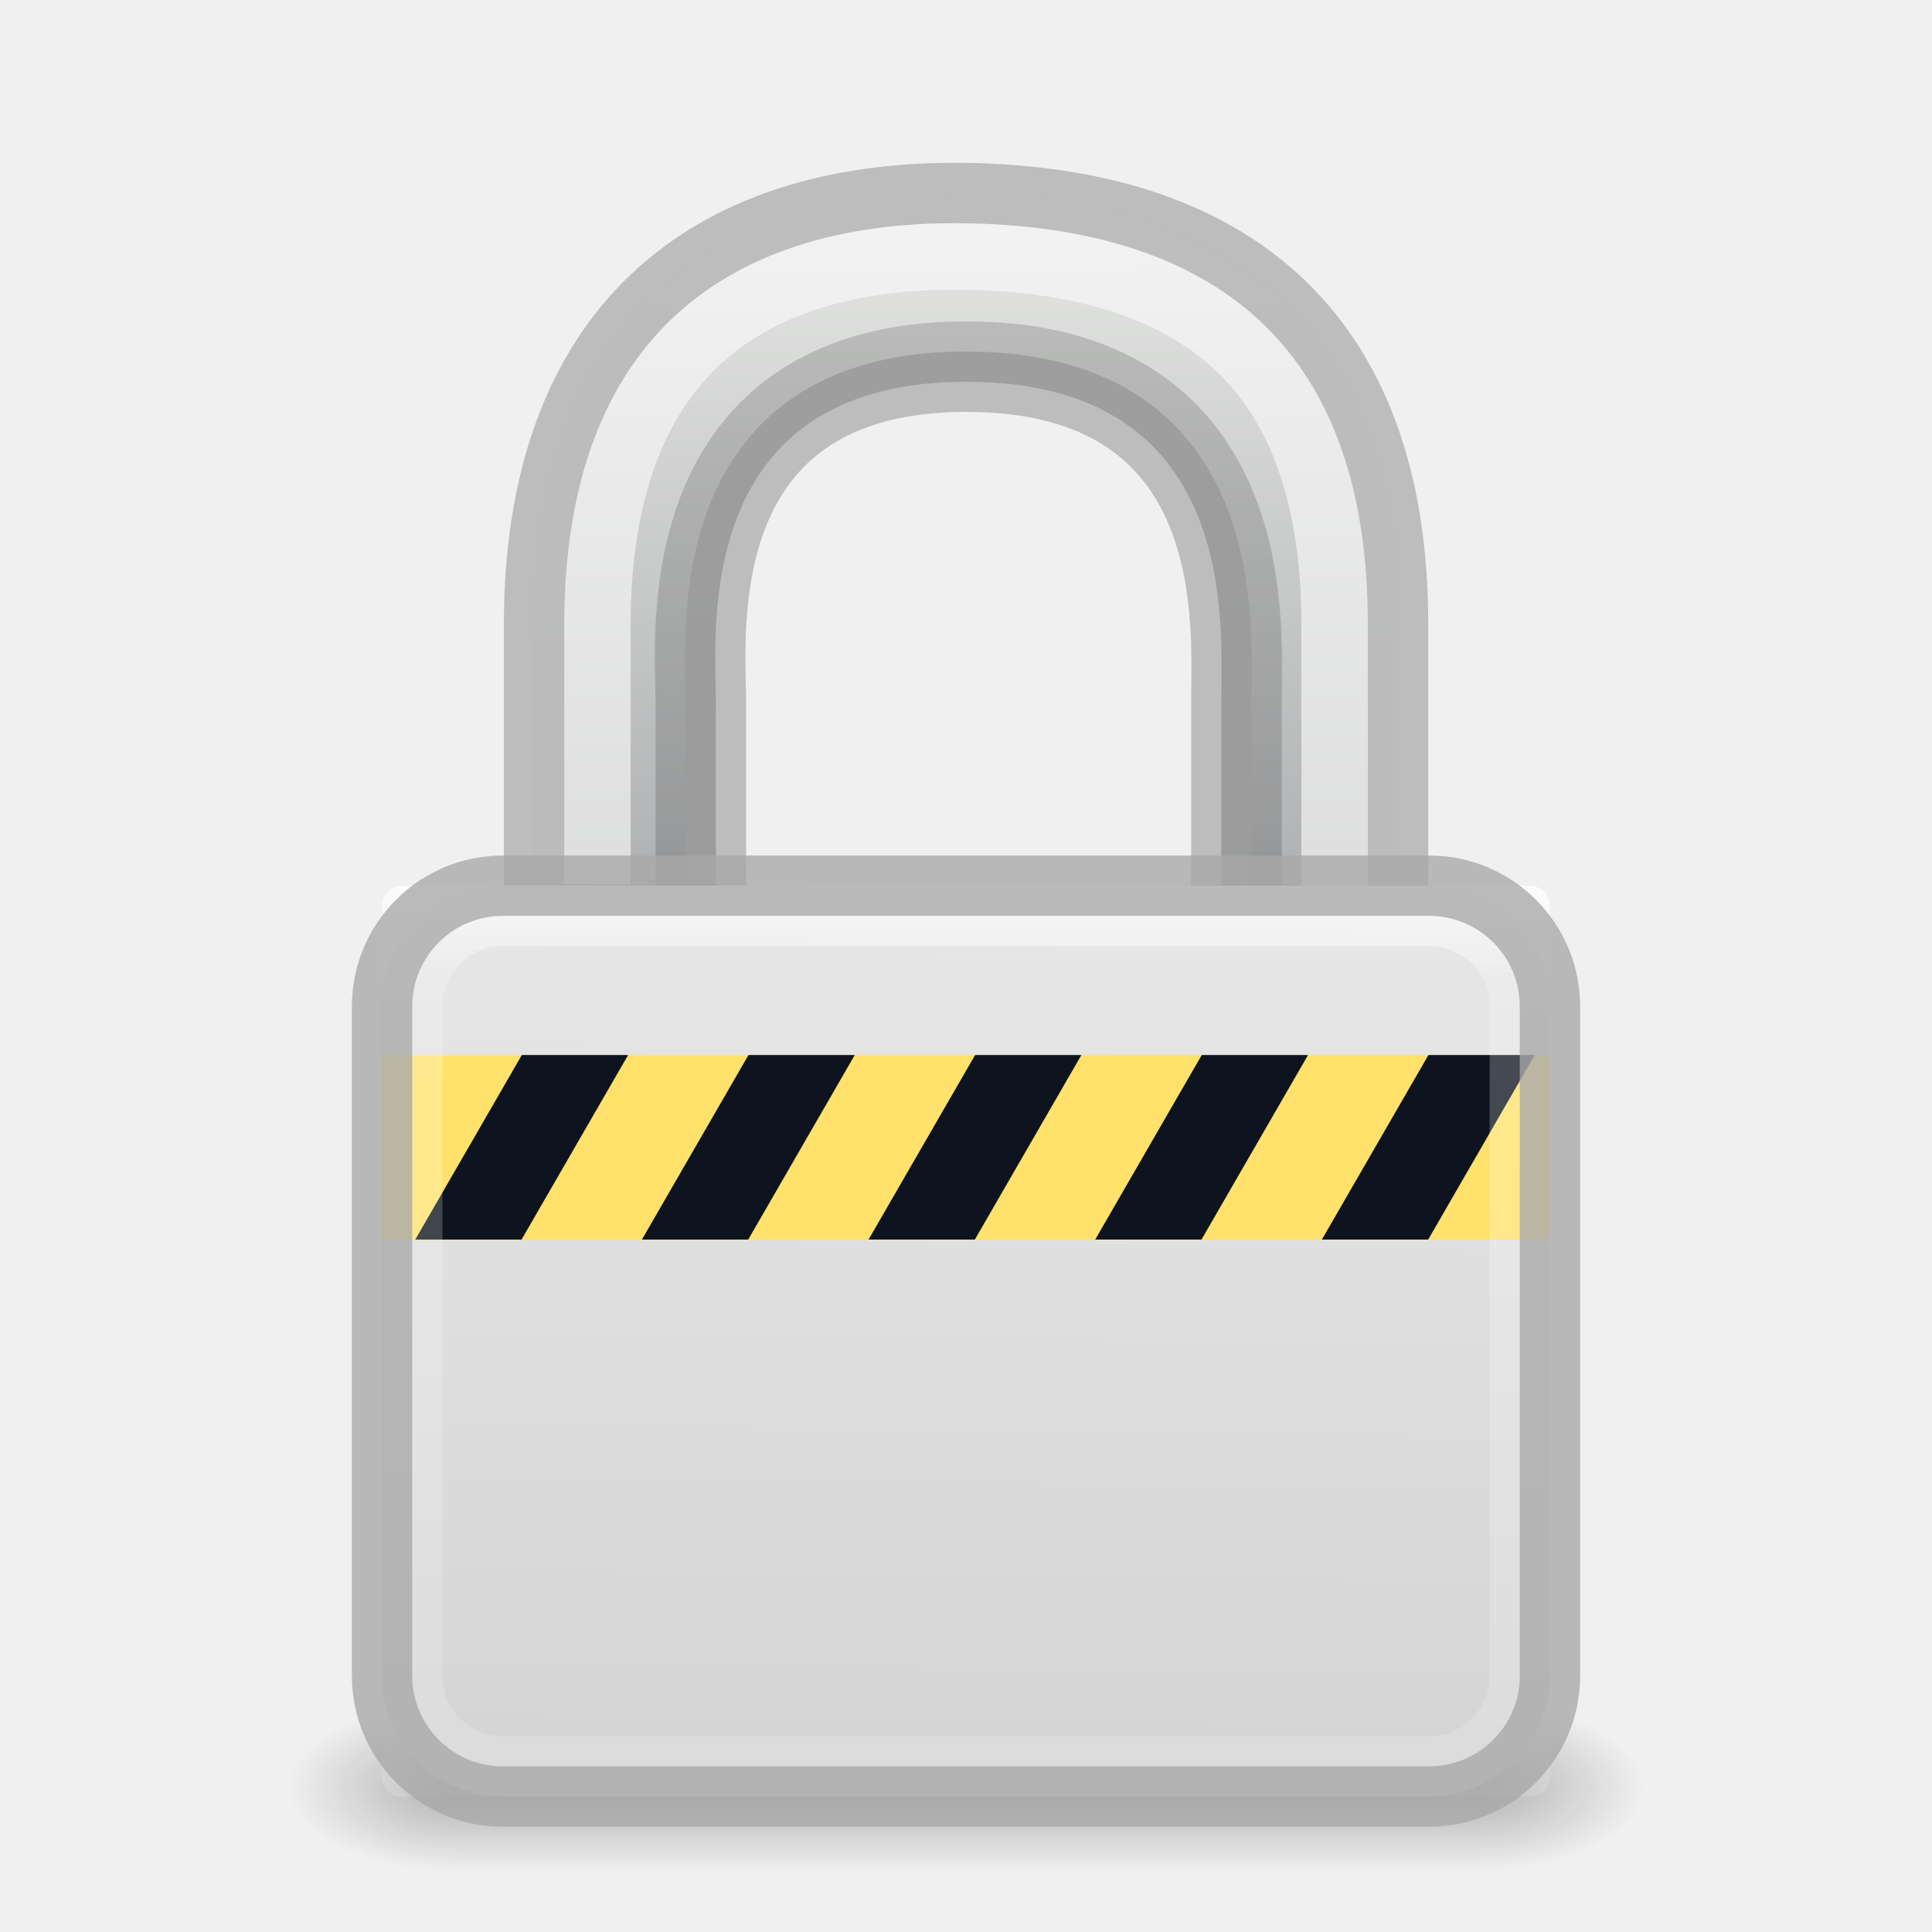
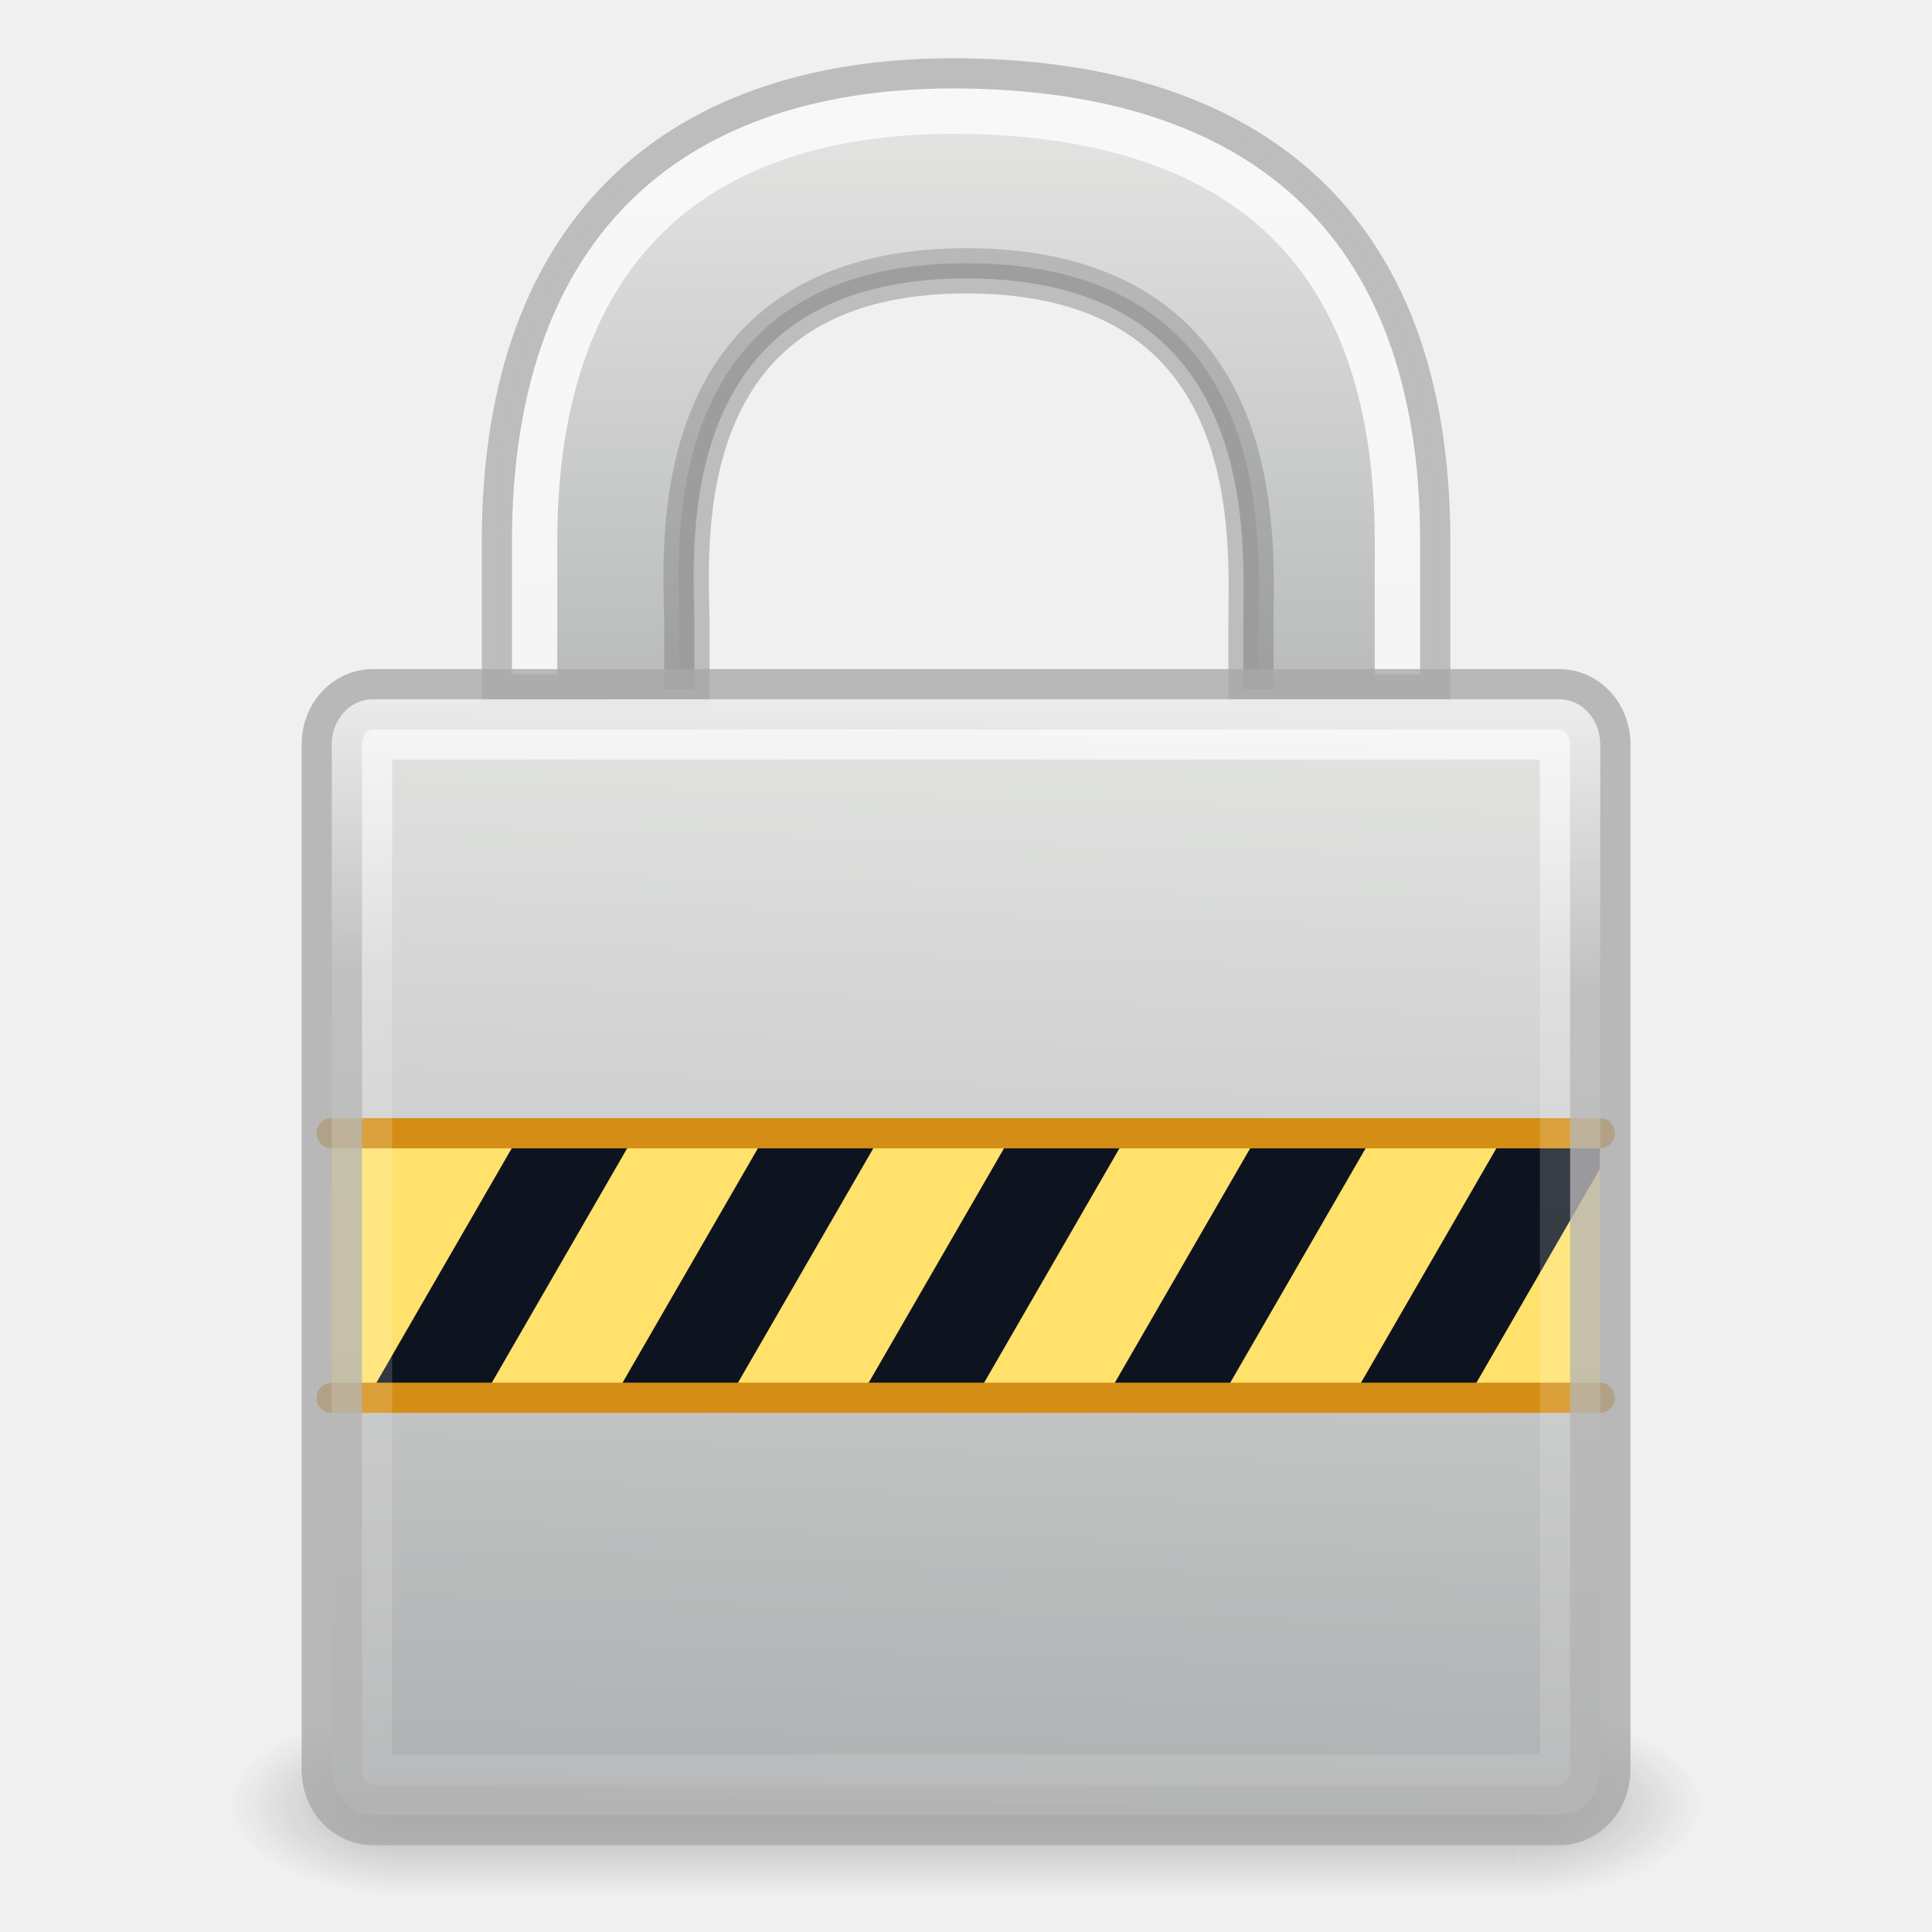
<svg xmlns="http://www.w3.org/2000/svg" xmlns:xlink="http://www.w3.org/1999/xlink" width="16" height="16" viewBox="0 0 16 16" version="1.1" id="SVGRoot">
  <defs id="defs3729">
    <linearGradient id="linearGradient1091">
      <stop offset="0" style="stop-color:#ffffff;stop-opacity:1" id="stop1083" />
      <stop offset="0.089" style="stop-color:#ffffff;stop-opacity:0.235" id="stop1085" />
      <stop offset="0.915" style="stop-color:#ffffff;stop-opacity:0.157" id="stop1087" />
      <stop offset="1" style="stop-color:#ffffff;stop-opacity:0.392" id="stop1089" />
    </linearGradient>
    <linearGradient id="linearGradient2127">
      <stop offset="0" style="stop-color:#eaece9;stop-opacity:1" id="stop2123" />
      <stop offset="1" style="stop-color:#abacae;stop-opacity:1" id="stop2125" />
    </linearGradient>
    <linearGradient id="linearGradient2081">
      <stop offset="0" style="stop-color:#ffffff;stop-opacity:1" id="stop2073" />
      <stop offset="0.107" style="stop-color:#ffffff;stop-opacity:0.235" id="stop2075" />
      <stop offset="0.932" style="stop-color:#ffffff;stop-opacity:0.157" id="stop2077" />
      <stop offset="1" style="stop-color:#ffffff;stop-opacity:0.392" id="stop2079" />
    </linearGradient>
    <linearGradient id="linearGradient2049">
      <stop offset="0" style="stop-color:#ffffff;stop-opacity:1" id="stop2041" />
-       <stop offset="0.142" style="stop-color:#ffffff;stop-opacity:0.235" id="stop2043" />
-       <stop offset="0.986" style="stop-color:#ffffff;stop-opacity:0.157" id="stop2045" />
+       <stop offset="0.249" style="stop-color:#ffffff;stop-opacity:0.235" id="stop2043" />
+       <stop offset="0.945" style="stop-color:#ffffff;stop-opacity:0.157" id="stop2045" />
      <stop offset="1" style="stop-color:#ffffff;stop-opacity:0.392" id="stop2047" />
    </linearGradient>
    <linearGradient id="linearGradient2005">
      <stop style="stop-color:#d4d4d4;stop-opacity:1;" offset="0" id="stop2001" />
      <stop style="stop-color:#fafafa;stop-opacity:1" offset="1" id="stop2003" />
    </linearGradient>
    <linearGradient id="linearGradient1442">
      <stop style="stop-color:#f8ffff;stop-opacity:1" offset="0" id="stop1438" />
      <stop style="stop-color:#fafafa;stop-opacity:1" offset="1" id="stop1440" />
    </linearGradient>
    <linearGradient id="linearGradient884">
      <stop style="stop-color:#36bebe;stop-opacity:1" offset="0" id="stop880" />
      <stop style="stop-color:#8cfcff;stop-opacity:1" offset="1" id="stop882" />
    </linearGradient>
    <filter style="color-interpolation-filters:sRGB" id="filter2385" x="-0.061" width="1.121" y="-1.914" height="4.828">
      <feGaussianBlur stdDeviation="1.209" id="feGaussianBlur2387" />
    </filter>
    <linearGradient xlink:href="#linearGradient884" id="linearGradient886" x1="7.894" y1="14.762" x2="7.841" y2="0.929" gradientUnits="userSpaceOnUse" gradientTransform="matrix(7.069583,0,0,7.069583,8.443331,-105.5567)" />
    <linearGradient xlink:href="#linearGradient1442" id="linearGradient1444" x1="24.049" y1="-21.021" x2="23.996" y2="5.098" gradientUnits="userSpaceOnUse" gradientTransform="matrix(2.131066,0,0,2.065559,13.85441,-34.62326)" />
    <linearGradient x1="76.523" y1="-9.023" x2="76.523" y2="3.451" id="linearGradient3149" xlink:href="#linearGradient4113" gradientUnits="userSpaceOnUse" gradientTransform="matrix(0.8955358,0,0,-0.8966327,-111.317,-44.54436)" />
    <linearGradient id="linearGradient4113">
      <stop id="stop4115" style="stop-color:#000000;stop-opacity:1" offset="0" />
      <stop id="stop4117" style="stop-color:#000000;stop-opacity:0" offset="1" />
    </linearGradient>
    <linearGradient x1="24" y1="5" x2="24" y2="43" id="linearGradient3159" xlink:href="#linearGradient3924-776" gradientUnits="userSpaceOnUse" gradientTransform="matrix(2.542396,0,0,2.542395,3.982518,-110.0175)" />
    <linearGradient id="linearGradient3924-776">
      <stop id="stop3124" style="stop-color:#ffffff;stop-opacity:1" offset="0" />
      <stop id="stop3126" style="stop-color:#ffffff;stop-opacity:0.235" offset="0.063" />
      <stop id="stop3128" style="stop-color:#ffffff;stop-opacity:0.157" offset="0.951" />
      <stop id="stop3130" style="stop-color:#ffffff;stop-opacity:0.392" offset="1" />
    </linearGradient>
    <radialGradient cx="6.73" cy="9.957" r="12.672" fx="6.2" fy="9.957" id="radialGradient3395" xlink:href="#linearGradient2867-449-88-871-390-598-476-591-434-148-57-177-8-3-3-6-4-8-8-8-5" gradientUnits="userSpaceOnUse" gradientTransform="matrix(0,25.08328,-30.79425,0,254.8159,-322.342)" />
    <linearGradient id="linearGradient2867-449-88-871-390-598-476-591-434-148-57-177-8-3-3-6-4-8-8-8-5">
      <stop id="stop3750-1-0-7-6-6-1-3-9-3" style="stop-color:#919caf;stop-opacity:1" offset="0" />
      <stop id="stop3752-3-7-4-0-32-8-923-0-7" style="stop-color:#68758e;stop-opacity:1" offset="0.262" />
      <stop id="stop3754-1-8-5-2-7-6-7-1-9" style="stop-color:#485a6c;stop-opacity:1" offset="0.705" />
      <stop id="stop3756-1-6-2-6-6-1-96-6-0" style="stop-color:#444c5c;stop-opacity:1" offset="1" />
    </linearGradient>
    <radialGradient cx="4.993" cy="43.5" r="2.5" fx="4.993" fy="43.5" id="radialGradient2455-1" xlink:href="#linearGradient3688-166-749-5" gradientUnits="userSpaceOnUse" gradientTransform="matrix(2.003784,0,0,1.4,27.98813,-17.4)" />
    <linearGradient id="linearGradient3688-166-749-5">
      <stop id="stop2883-0" style="stop-color:#181818;stop-opacity:1" offset="0" />
      <stop id="stop2885-5" style="stop-color:#181818;stop-opacity:0" offset="1" />
    </linearGradient>
    <radialGradient cx="4.993" cy="43.5" r="2.5" fx="4.993" fy="43.5" id="radialGradient2457-5" xlink:href="#linearGradient3688-166-749-5" gradientUnits="userSpaceOnUse" gradientTransform="matrix(2.003784,0,0,1.4,-20.01187,-104.4)" />
    <linearGradient x1="25.058" y1="47.028" x2="25.058" y2="39.999" id="linearGradient2459-7" xlink:href="#linearGradient3702-501-757-0" gradientUnits="userSpaceOnUse" />
    <linearGradient id="linearGradient3702-501-757-0">
      <stop id="stop2895-0" style="stop-color:#181818;stop-opacity:0" offset="0" />
      <stop id="stop2897-2" style="stop-color:#181818;stop-opacity:1" offset="0.5" />
      <stop id="stop2899-6" style="stop-color:#181818;stop-opacity:0" offset="1" />
    </linearGradient>
    <radialGradient cx="-4.029" cy="93.468" r="35.338" fx="-4.029" fy="93.468" id="radialGradient4377" xlink:href="#linearGradient4113" gradientUnits="userSpaceOnUse" gradientTransform="matrix(1.556392,0,0,0.1697883,70.27036,-14.8689)" />
    <linearGradient x1="8.643" y1="27.5" x2="23.3" y2="27.5" id="linearGradient3888-76" xlink:href="#linearGradient6057-35" gradientUnits="userSpaceOnUse" gradientTransform="matrix(-1.867169,0,0,1.500012,193.5339,-73.01307)" />
    <linearGradient id="linearGradient6057-35">
      <stop id="stop6059-0" style="stop-color:#ffffff;stop-opacity:1" offset="0" />
      <stop id="stop6061-4" style="stop-color:#ffffff;stop-opacity:0" offset="1" />
    </linearGradient>
    <linearGradient x1="8.643" y1="27.5" x2="23.3" y2="27.5" id="linearGradient3927-6" xlink:href="#linearGradient4113" gradientUnits="userSpaceOnUse" gradientTransform="matrix(-1.867169,0,0,1.500012,165.0446,-73.10499)" />
    <linearGradient x1="21.771" y1="14.871" x2="21.771" y2="27.925" id="linearGradient3059" xlink:href="#linearGradient5443" gradientUnits="userSpaceOnUse" gradientTransform="matrix(1.526316,0,0,1.428571,139.827,-54.47692)" />
    <linearGradient id="linearGradient5443">
      <stop id="stop5445" style="stop-color:#ffffff;stop-opacity:1" offset="0" />
      <stop id="stop5447" style="stop-color:#ffffff;stop-opacity:0.235" offset="0.033" />
      <stop id="stop5449" style="stop-color:#ffffff;stop-opacity:0.157" offset="0.986" />
      <stop id="stop5451" style="stop-color:#ffffff;stop-opacity:0.392" offset="1" />
    </linearGradient>
    <linearGradient x1="9" y1="29" x2="9" y2="14" id="linearGradient3062" xlink:href="#linearGradient6057-35" gradientUnits="userSpaceOnUse" gradientTransform="matrix(1.000008,0,0,1.400011,169.2483,-6.337521)" />
    <linearGradient x1="9" y1="29" x2="9" y2="14" id="linearGradient3065" xlink:href="#linearGradient6057-35" gradientUnits="userSpaceOnUse" gradientTransform="matrix(1.000008,0,0,1.400011,142.2481,-6.337521)" />
    <linearGradient x1="24" y1="29" x2="24" y2="14" id="linearGradient3068" xlink:href="#linearGradient5475" gradientUnits="userSpaceOnUse" gradientTransform="matrix(1.333333,0,0,1.400011,144.9147,-53.86295)" />
    <linearGradient id="linearGradient5475">
      <stop id="stop5477" style="stop-color:#d88f22;stop-opacity:1" offset="0" />
      <stop id="stop5479" style="stop-color:#d88f22;stop-opacity:0" offset="1" />
    </linearGradient>
    <linearGradient x1="9" y1="29" x2="9" y2="14" id="linearGradient3071" xlink:href="#linearGradient5475" gradientUnits="userSpaceOnUse" gradientTransform="matrix(1.333333,0,0,1.400011,140.9148,-53.86295)" />
    <radialGradient cx="16.824" cy="11.368" r="10.5" fx="16.777" fy="11.597" id="radialGradient3074" xlink:href="#linearGradient5409" gradientUnits="userSpaceOnUse" gradientTransform="matrix(0,2.22619,-3.210056,0,200.7402,-70.1533)" />
    <linearGradient id="linearGradient5409">
      <stop id="stop5411" style="stop-color:#f2e0c4;stop-opacity:1" offset="0" />
      <stop id="stop5559" style="stop-color:#e5af5b;stop-opacity:1" offset="0.765" />
      <stop id="stop5413" style="stop-color:#af6900;stop-opacity:1" offset="1" />
    </linearGradient>
-     <linearGradient x1="25.058" y1="47.028" x2="25.058" y2="39.999" id="linearGradient3087" xlink:href="#linearGradient3702-501-757-0" gradientUnits="userSpaceOnUse" gradientTransform="matrix(0.3008735,0,0,0.2005823,0.7790375,118.0752)" />
-     <radialGradient cx="4.993" cy="43.5" r="2.5" fx="4.993" fy="43.5" id="radialGradient3090" xlink:href="#linearGradient3688-166-749-5" gradientUnits="userSpaceOnUse" gradientTransform="matrix(0.5626931,0,0,0.2808152,-6.599255,-139.016)" />
-     <radialGradient cx="4.993" cy="43.5" r="2.5" fx="4.993" fy="43.5" id="radialGradient3093" xlink:href="#linearGradient3688-166-749-5" gradientUnits="userSpaceOnUse" gradientTransform="matrix(0.5626931,0,0,0.2808152,9.400745,114.5851)" />
+     <linearGradient x1="25.058" y1="47.028" x2="25.058" y2="39.999" id="linearGradient3087" xlink:href="#linearGradient3702-501-757-0" gradientUnits="userSpaceOnUse" gradientTransform="matrix(0.3267646,0,0,0.217843,0.1576492,117.4697)" />
+     <radialGradient cx="4.993" cy="43.5" r="2.5" fx="4.993" fy="43.5" id="radialGradient3090" xlink:href="#linearGradient3688-166-749-5" gradientUnits="userSpaceOnUse" gradientTransform="matrix(0.6111147,0,0,0.3049802,-6.478717,-140.2125)" />
+     <radialGradient cx="4.993" cy="43.5" r="2.5" fx="4.993" fy="43.5" id="radialGradient3093" xlink:href="#linearGradient3688-166-749-5" gradientUnits="userSpaceOnUse" gradientTransform="matrix(0.6111147,0,0,0.3049802,9.521283,113.6792)" />
    <radialGradient cx="18.031" cy="6.281" r="3.182" fx="18.031" fy="6.281" id="radialGradient3328" xlink:href="#linearGradient6057-35" gradientUnits="userSpaceOnUse" gradientTransform="matrix(0.9605048,0,0,0.9968005,140.6021,-58.40987)" />
    <linearGradient x1="32.128" y1="13.789" x2="35.021" y2="13.789" id="linearGradient3326" xlink:href="#linearGradient4113" gradientUnits="userSpaceOnUse" gradientTransform="matrix(-0.8563683,0,0,0.9968005,185.2485,-57.25031)" />
    <linearGradient x1="35.005" y1="14.85" x2="33.004" y2="14.85" id="linearGradient3324" xlink:href="#linearGradient4113" gradientUnits="userSpaceOnUse" gradientTransform="matrix(0.8563683,0,0,0.9968005,145.0769,-57.25031)" />
    <linearGradient id="linearGradient10591-4">
      <stop id="stop10593-3" style="stop-color:#cad0c6;stop-opacity:1" offset="0" />
      <stop id="stop10599-8" style="stop-color:#eaece9;stop-opacity:1" offset="0.5" />
      <stop id="stop10595-4" style="stop-color:#c5cbc0;stop-opacity:1" offset="1" />
    </linearGradient>
-     <linearGradient x1="24.46" y1="3.489" x2="24.499" y2="25.013" id="linearGradient4076" xlink:href="#linearGradient2127" gradientUnits="userSpaceOnUse" gradientTransform="matrix(0.2663613,0,0,0.3100407,1.588658,112.0753)" />
-     <linearGradient xlink:href="#linearGradient2005" id="linearGradient2007" x1="164.561" y1="-12.913" x2="165.123" y2="-60.975" gradientUnits="userSpaceOnUse" gradientTransform="matrix(0.3120145,0,0,0.3120145,-43.24784,130.8607)" />
-     <linearGradient xlink:href="#linearGradient2049" id="linearGradient2039" x1="72.478" y1="54.631" x2="72.17" y2="103.73" gradientUnits="userSpaceOnUse" />
+     <linearGradient x1="24.46" y1="3.489" x2="24.499" y2="25.013" id="linearGradient4076" xlink:href="#linearGradient2127" gradientUnits="userSpaceOnUse" gradientTransform="matrix(0.2892826,0,0,0.3367208,1.03694,110.9535)" />
    <clipPath clipPathUnits="userSpaceOnUse" id="clipPath1029">
      <path d="M 35.382,60.546 V 41.345 c 0,-19.52 11.203,-28.794 28.511,-28.55 17.402,0.244 28.724,8.8 28.724,28.55 V 61.166 H 80.918 V 46.306 c 0,-4.961 1.211,-21.013 -16.902,-21.013 -17.964,0 -16.655,16.151 -16.586,20.993 v 14.344 z" id="path1031" style="fill:url(#linearGradient1033);fill-opacity:1;fill-rule:evenodd;stroke:none;stroke-width:1.887" />
    </clipPath>
    <linearGradient xlink:href="#linearGradient2127" id="linearGradient1033" gradientUnits="userSpaceOnUse" gradientTransform="matrix(2.130891,0,0,2.480326,12.70926,0.6024229)" x1="24.46" y1="3.489" x2="24.499" y2="25.013" />
-     <clipPath clipPathUnits="userSpaceOnUse" id="clipPath1043">
-       <rect y="-23.266" x="211.823" height="4.893" width="30.965" id="rect1045" style="opacity:1;fill:#ffffff;fill-opacity:1;fill-rule:evenodd;stroke:none;stroke-width:0.52;stroke-linecap:round;stroke-linejoin:round;stroke-miterlimit:4;stroke-dasharray:none;stroke-dashoffset:0;stroke-opacity:0.514;paint-order:markers fill stroke" />
-     </clipPath>
    <clipPath clipPathUnits="userSpaceOnUse" id="clipPath1067">
      <path style="fill:url(#linearGradient1071);fill-opacity:1;fill-rule:evenodd;stroke:none;stroke-width:1.887" id="path1069" d="M 49.03,58.355 V 43.792 c 0,-14.805 8.497,-21.839 21.624,-21.654 13.199,0.185 21.786,6.674 21.786,21.654 V 58.825 h -8.874 V 47.554 c 0,-3.762 0.919,-15.937 -12.819,-15.937 -13.625,0 -12.632,12.25 -12.579,15.922 v 10.879 z" />
    </clipPath>
    <linearGradient xlink:href="#linearGradient10591-4" id="linearGradient1071" gradientUnits="userSpaceOnUse" gradientTransform="matrix(1.616161,0,0,1.881188,31.83369,12.89111)" x1="10.651" y1="2.914" x2="27.192" y2="17.47" />
    <clipPath clipPathUnits="userSpaceOnUse" id="clipPath1095">
      <rect y="83.204" x="19.636" height="29.74" width="88.727" id="rect1097" style="opacity:1;fill:#555761;fill-opacity:1;stroke:none;stroke-width:0.9;stroke-miterlimit:4;stroke-dasharray:none;stroke-opacity:1" />
    </clipPath>
-     <clipPath clipPathUnits="userSpaceOnUse" id="clipPath1773">
-       <rect style="color:#000000;display:inline;overflow:visible;visibility:visible;fill:none;fill-opacity:1;fill-rule:nonzero;stroke:#a8a8a8;stroke-width:1;stroke-miterlimit:4;stroke-dasharray:none;stroke-opacity:0.774;marker:none;enable-background:accumulate" id="rect1775" y="56.965" x="41.481" ry="1" rx="1" height="45.625" width="58.504" />
+     <clipPath clipPathUnits="userSpaceOnUse" id="clipPath1103">
+       <rect style="color:#000000;display:inline;overflow:visible;visibility:visible;fill:url(#linearGradient1107);fill-opacity:1;fill-rule:nonzero;stroke:none;stroke-width:1.978px;marker:none;enable-background:accumulate" id="rect1105" y="56.965" x="41.481" ry="2.074" rx="1.887" height="45.625" width="58.504" />
+     </clipPath>
+     <linearGradient xlink:href="#linearGradient2005" id="linearGradient1107" gradientUnits="userSpaceOnUse" gradientTransform="matrix(1.887226,0,0,1.887226,-239.2402,126.6754)" x1="164.561" y1="-12.913" x2="165.123" y2="-60.975" />
+     <linearGradient xlink:href="#linearGradient2127" id="linearGradient997" x1="64.515" y1="33.533" x2="61.716" y2="128" gradientUnits="userSpaceOnUse" gradientTransform="matrix(0.1196843,0,0,0.1196843,0.3402035,112.3887)" />
+     <linearGradient xlink:href="#linearGradient2049" id="linearGradient1007" x1="64.153" y1="43.907" x2="62.885" y2="128" gradientUnits="userSpaceOnUse" />
+     <clipPath clipPathUnits="userSpaceOnUse" id="clipPath1198">
+       <rect width="87.771" height="77.199" rx="2.831" ry="3.111" x="20.114" y="45.138" id="rect1200" style="color:#000000;display:inline;overflow:visible;visibility:visible;fill:url(#linearGradient1202);fill-opacity:1;fill-rule:nonzero;stroke:none;stroke-width:1;stroke-miterlimit:4;stroke-dasharray:none;stroke-opacity:0.774;marker:none;enable-background:accumulate" />
+     </clipPath>
+     <linearGradient xlink:href="#linearGradient2127" id="linearGradient1202" gradientUnits="userSpaceOnUse" x1="64.515" y1="33.533" x2="61.716" y2="128" />
+     <clipPath clipPathUnits="userSpaceOnUse" id="clipPath1214">
+       <rect y="-24.826" x="211.839" height="6.461" width="30.965" id="rect1216" style="opacity:1;fill:#ffe16b;fill-opacity:1;fill-rule:evenodd;stroke:none;stroke-width:0.983;stroke-linecap:round;stroke-linejoin:round;stroke-miterlimit:4;stroke-dasharray:none;stroke-dashoffset:0;stroke-opacity:0.514;paint-order:markers fill stroke" />
    </clipPath>
  </defs>
  <g id="layer1" style="display:none">
    <path d="m 119,1.001 a 55,6 0 0 1 -110,0 55,6 0 1 1 110,0 z" id="path3041" style="color:#000000;display:inline;overflow:visible;visibility:visible;opacity:0.2;fill:url(#radialGradient4377);fill-opacity:1;fill-rule:nonzero;stroke:none;stroke-width:1;marker:none;enable-background:accumulate" />
    <g transform="matrix(2.699999,0,0,0.5555561,1.199999,-23.11112)" id="g2036" style="display:inline">
      <g transform="matrix(1.052632,0,0,1.285713,-1.263158,-13.42854)" id="g3712" style="opacity:0.4">
        <rect width="5" height="7" x="38" y="40" id="rect2801" style="fill:url(#radialGradient2455-1);fill-opacity:1;stroke:none" />
        <rect width="5" height="7" x="-10" y="-47" transform="scale(-1)" id="rect3696" style="fill:url(#radialGradient2457-5);fill-opacity:1;stroke:none" />
        <rect width="28" height="7" x="10" y="40" id="rect3700" style="fill:url(#linearGradient2459-7);fill-opacity:1;stroke:none" />
      </g>
    </g>
    <path id="rect2099" style="opacity:0.417;fill:#53676c;fill-opacity:1;stroke-width:0.448;filter:url(#filter2385)" d="m 4.176,18.059 c -2.881,0 -5.201,0.34 -5.201,0.76 0,0.42 2.32,0.758 5.201,0.758 H 41.605 c 2.881,0 5.201,-0.338 5.201,-0.758 0,-0.42 -2.32,-0.76 -5.201,-0.76 z" transform="matrix(2.0335,0,0,1.726513,14.13806,-32.25829)" />
    <path id="rect3747" style="opacity:1;fill:url(#linearGradient886);fill-opacity:1;stroke:#347d7d;stroke-width:2.632;stroke-linecap:round;stroke-linejoin:round;stroke-miterlimit:4;stroke-dasharray:none;stroke-opacity:0.353" d="m 18.344,-97.684 c -1.124,0 -2.029,0.917 -2.029,2.057 v 93.255 c 0,1.139 0.905,2.057 2.029,2.057 H 111.656 c 1.124,0 2.029,-0.917 2.029,-2.057 V -95.628 c 0,-1.139 -0.905,-2.057 -2.029,-2.057 z" />
    <g style="display:inline" id="g3532-1" transform="matrix(1.123442,0,-0.7136519,1.260733,157.0523,-7.731172)" />
    <g style="display:inline;fill:#fce94f;stroke:none" id="g3557-05" transform="matrix(1.123442,0,-0.7136519,1.260733,157.0523,-7.731172)" />
    <g id="layer10" style="display:inline" transform="matrix(1.142857,0,0,1.142857,-543.4921,502.675)" />
    <g id="layer13" style="display:inline" transform="matrix(1.142857,0,0,1.142857,-543.4921,502.675)" />
    <g id="layer14" transform="matrix(1.142857,0,0,1.142857,-543.4921,502.675)" />
    <g id="layer15" style="display:inline" transform="matrix(1.142857,0,0,1.142857,-543.4921,502.675)" />
    <g id="g71291" style="display:inline" transform="matrix(1.142857,0,0,1.142857,-543.4921,502.675)" />
    <g id="g4953" style="display:inline" transform="matrix(1.142857,0,0,1.142857,-543.4921,502.675)" />
    <g id="layer12" style="display:inline" transform="matrix(1.142857,0,0,1.142857,-543.4921,502.675)" />
    <g style="display:inline;fill:#3a4351;fill-opacity:1" id="g3532-1-2" transform="matrix(1.123442,0,-0.7136519,1.260733,157.0523,-7.731171)" />
    <g style="display:inline;fill:#3a4351;fill-opacity:1;stroke:none" id="g3557-05-9" transform="matrix(1.123442,0,-0.7136519,1.260733,157.0523,-7.731171)" />
    <g id="layer10-2" style="display:inline;fill:#3a4351;fill-opacity:1" transform="matrix(1.142857,0,0,1.142857,-543.4921,502.675)" />
    <g id="layer13-5" style="display:inline;fill:#3a4351;fill-opacity:1" transform="matrix(1.142857,0,0,1.142857,-543.4921,502.675)" />
    <g style="fill:#3a4351;fill-opacity:1" id="layer14-4" transform="matrix(1.142857,0,0,1.142857,-543.4921,502.675)" />
    <g id="layer15-3" style="display:inline;fill:#3a4351;fill-opacity:1" transform="matrix(1.142857,0,0,1.142857,-543.4921,502.675)" />
    <g id="g71291-8" style="display:inline;fill:#3a4351;fill-opacity:1" transform="matrix(1.142857,0,0,1.142857,-543.4921,502.675)" />
    <g id="g4953-4" style="display:inline;fill:#3a4351;fill-opacity:1" transform="matrix(1.142857,0,0,1.142857,-543.4921,502.675)" />
    <g id="layer12-6" style="display:inline;fill:#3a4351;fill-opacity:1" transform="matrix(1.142857,0,0,1.142857,-543.4921,502.675)" />
    <path style="color:#000000;display:inline;overflow:visible;visibility:visible;opacity:0.15;fill:#000000;fill-opacity:1;fill-rule:nonzero;stroke:#000000;stroke-width:2.057;stroke-opacity:0.533;marker:none;enable-background:accumulate" id="rect2822-6" d="m 65,-74.652 c -8.853,0 -15.981,5.763 -15.981,12.854 v 6.13 c -4.427,0 -7.991,2.822 -7.991,6.328 v 18.984 c 0,3.506 3.564,6.328 7.991,6.328 h 31.962 c 4.427,0 7.991,-2.822 7.991,-6.328 V -49.34 c 0,-3.506 -3.564,-6.328 -7.991,-6.328 v -6.13 c 0,-7.09 -7.128,-12.854 -15.981,-12.854 z m 0,6.328 c 4.427,0 7.991,2.799 7.991,6.328 v 6.328 H 57.009 v -6.328 c 0,-3.529 3.564,-6.328 7.991,-6.328 z" />
    <path style="color:#000000;display:inline;overflow:visible;visibility:visible;opacity:0.15;fill:#000000;fill-opacity:1;fill-rule:nonzero;stroke:none;stroke-width:2.147;stroke-opacity:0.533;marker:none;enable-background:accumulate" id="rect2822-6-9" d="m 65,-75.676 c -8.658,0 -15.628,5.644 -15.628,12.587 v 6.003 c -4.329,0 -7.814,2.764 -7.814,6.197 v 18.59 c 0,3.433 3.485,6.197 7.814,6.197 h 31.256 c 4.329,0 7.814,-2.764 7.814,-6.197 v -18.59 c 0,-3.433 -3.485,-6.197 -7.814,-6.197 v -6.003 c 0,-6.943 -6.97,-12.587 -15.628,-12.587 z m 0,6.197 c 4.329,0 7.814,2.741 7.814,6.197 v 6.197 H 57.186 v -6.197 c 0,-3.456 3.485,-6.197 7.814,-6.197 z" />
    <path style="color:#000000;display:inline;overflow:visible;visibility:visible;fill:url(#linearGradient1444);fill-opacity:1;fill-rule:nonzero;stroke:none;stroke-width:2.147;marker:none;enable-background:accumulate" id="rect2822" d="m 65,-78 c -8.658,0 -15.628,5.644 -15.628,12.587 v 6.003 c -4.329,0 -7.814,2.764 -7.814,6.197 v 18.59 c 0,3.433 3.485,6.197 7.814,6.197 h 31.256 c 4.329,0 7.814,-2.764 7.814,-6.197 v -18.59 c 0,-3.433 -3.485,-6.197 -7.814,-6.197 v -6.003 C 80.628,-72.356 73.658,-78 65,-78 Z m 0,6.197 c 4.329,0 7.814,2.741 7.814,6.197 v 6.197 H 57.186 v -6.197 c 0,-3.456 3.485,-6.197 7.814,-6.197 z" />
    <g id="layer10-9" style="display:inline" transform="translate(-330.0812,574.547)" />
    <g id="layer13-6" style="display:inline" transform="translate(-330.0812,574.547)" />
    <g id="layer14-1" transform="translate(-330.0812,574.547)" />
    <g id="layer15-0" style="display:inline" transform="translate(-330.0812,574.547)" />
    <g id="g71291-3" style="display:inline" transform="translate(-330.0812,574.547)" />
    <g id="g4953-7" style="display:inline" transform="translate(-330.0812,574.547)" />
    <g id="layer12-65" style="display:inline" transform="translate(-330.0812,574.547)" />
    <rect width="94.069" height="94.069" rx="2.473" ry="2.274" x="17.966" y="-96.034" id="rect6741-7" style="opacity:0.3;fill:none;stroke:url(#linearGradient3159);stroke-width:0.931;stroke-linecap:round;stroke-linejoin:round;stroke-miterlimit:4;stroke-dasharray:none;stroke-dashoffset:0;stroke-opacity:1" />
  </g>
  <g id="layer3" style="display:none" transform="translate(0,-112)">
-     <rect style="opacity:0.354;fill:#919191;fill-opacity:1;fill-rule:evenodd;stroke:none;stroke-width:1;stroke-linecap:round;stroke-linejoin:round;stroke-miterlimit:4;stroke-dasharray:none;stroke-dashoffset:0;stroke-opacity:0.608;paint-order:markers fill stroke" id="rect2119" width="16" height="16" x="0" y="112" rx="1.887" ry="2.074" />
+     <rect style="opacity:0.354;fill:#919191;fill-opacity:1;fill-rule:evenodd;stroke:none;stroke-width:1;stroke-linecap:round;stroke-linejoin:round;stroke-miterlimit:4;stroke-dasharray:none;stroke-dashoffset:0;stroke-opacity:0.608;paint-order:markers fill stroke" id="rect2119" width="16" height="16" x="0" y="112" rx="0.236" ry="0.259" />
  </g>
  <g id="layer2" transform="translate(0,-112)">
-     <path style="fill:url(#linearGradient4076);fill-opacity:1;fill-rule:evenodd;stroke:none;stroke-width:1.887" id="path2086-6" d="m 4.423,119.568 v -2.4 c 0,-2.44 1.4,-3.599 3.564,-3.569 2.175,0.03 3.591,1.1 3.591,3.569 v 2.478 h -1.463 v -1.858 c 0,-0.62 0.151,-2.627 -2.113,-2.627 -2.246,0 -2.082,2.019 -2.073,2.624 v 1.793 z" />
-     <path d="M 49.03,58.355 V 43.792 c 0,-14.805 8.497,-21.839 21.624,-21.654 13.199,0.185 21.786,6.674 21.786,21.654 V 58.825" id="path2063" style="fill:none;fill-opacity:1;fill-rule:evenodd;stroke:#fafafa;stroke-width:9.708;stroke-miterlimit:4;stroke-dasharray:none;stroke-opacity:0.615" mask="none" transform="matrix(0.1648112,0,0,0.1648112,-3.65789,109.9507)" clip-path="url(#clipPath1067)" />
-     <path d="m 4.423,119.568 v -2.4 c 0,-2.44 1.4,-3.599 3.564,-3.569 2.175,0.03 3.591,1.1 3.591,3.569 v 2.478 h -1.463 v -1.858 c 0,-0.62 0.151,-2.627 -2.113,-2.627 -2.246,0 -2.082,2.019 -2.073,2.624 v 1.793 z" id="path2093" style="fill:none;fill-opacity:1;fill-rule:evenodd;stroke:#b7b7b7;stroke-width:0.5;stroke-miterlimit:4;stroke-dasharray:none;stroke-opacity:0.899" />
-     <path style="fill:none;fill-opacity:1;fill-rule:evenodd;stroke:#282828;stroke-width:8;stroke-miterlimit:4;stroke-dasharray:none;stroke-opacity:0.188" id="path1023" d="M 80.918,61.166 V 46.306 c 0,-4.961 1.211,-21.013 -16.902,-21.013 -17.964,0 -16.655,16.151 -16.586,20.993 v 14.344" clip-path="url(#clipPath1029)" transform="matrix(0.125,0,0,0.125,0,112)" />
-     <rect style="opacity:0.3;fill:url(#radialGradient3093);fill-opacity:1;stroke:none;stroke-width:1.887" id="rect2801-9" y="126.099" x="12.212" height="1.404" width="1.404" />
-     <rect style="opacity:0.3;fill:url(#radialGradient3090);fill-opacity:1;stroke:none;stroke-width:1.887" id="rect3696-3" transform="scale(-1)" y="-127.503" x="-3.788" height="1.404" width="1.404" />
-     <rect style="opacity:0.3;fill:url(#linearGradient3087);fill-opacity:1;stroke:none;stroke-width:1.887" id="rect3700-3" y="126.099" x="3.788" height="1.404" width="8.424" />
-     <rect style="color:#000000;display:inline;overflow:visible;visibility:visible;fill:url(#linearGradient2007);fill-opacity:1;fill-rule:nonzero;stroke:none;stroke-width:1.978px;marker:none;enable-background:accumulate" id="rect3186-2" y="119.335" x="3.164" ry="1" rx="1" height="7.543" width="9.672" />
-     <rect style="opacity:1;fill:#ffe16b;fill-opacity:1;fill-rule:evenodd;stroke:none;stroke-width:0.983;stroke-linecap:round;stroke-linejoin:round;stroke-miterlimit:4;stroke-dasharray:none;stroke-dashoffset:0;stroke-opacity:0.514;paint-order:markers fill stroke" id="rect1061" width="9.67" height="1.528" x="3.163" y="120.74" />
-     <g id="g1955" mask="none" transform="matrix(0.3123023,0,0,0.3123023,-62.99461,128.0034)" style="stroke-width:6.049" clip-path="url(#clipPath1043)">
-       <path id="path1945" style="opacity:1;fill:#0e141f;fill-opacity:1;fill-rule:evenodd;stroke:none;stroke-width:1.57;stroke-linecap:round;stroke-linejoin:round;stroke-miterlimit:4;stroke-dasharray:none;stroke-dashoffset:0;stroke-opacity:0.514;paint-order:markers fill stroke" d="m 210.563,-14.632 c 0,0 7.723,-13.376 7.723,-13.376 0,0 2.114,1.22 2.114,1.22 0,0 -7.723,13.376 -7.723,13.376 0,0 -2.114,-1.22 -2.114,-1.22" />
-       <path id="path1947" style="opacity:1;fill:#0e141f;fill-opacity:1;fill-rule:evenodd;stroke:none;stroke-width:1.57;stroke-linecap:round;stroke-linejoin:round;stroke-miterlimit:4;stroke-dasharray:none;stroke-dashoffset:0;stroke-opacity:0.514;paint-order:markers fill stroke" d="m 216.573,-14.632 c 0,0 7.723,-13.376 7.723,-13.376 0,0 2.114,1.22 2.114,1.22 0,0 -7.723,13.376 -7.723,13.376 0,0 -2.114,-1.22 -2.114,-1.22" />
-       <path id="path1949" style="opacity:1;fill:#0e141f;fill-opacity:1;fill-rule:evenodd;stroke:none;stroke-width:1.57;stroke-linecap:round;stroke-linejoin:round;stroke-miterlimit:4;stroke-dasharray:none;stroke-dashoffset:0;stroke-opacity:0.514;paint-order:markers fill stroke" d="m 222.583,-14.632 c 0,0 7.723,-13.376 7.723,-13.376 0,0 2.114,1.22 2.114,1.22 0,0 -7.723,13.376 -7.723,13.376 0,0 -2.114,-1.22 -2.114,-1.22" />
-       <path id="path1951" style="opacity:1;fill:#0e141f;fill-opacity:1;fill-rule:evenodd;stroke:none;stroke-width:1.57;stroke-linecap:round;stroke-linejoin:round;stroke-miterlimit:4;stroke-dasharray:none;stroke-dashoffset:0;stroke-opacity:0.514;paint-order:markers fill stroke" d="m 228.593,-14.632 c 0,0 7.723,-13.376 7.723,-13.376 0,0 2.114,1.22 2.114,1.22 0,0 -7.723,13.376 -7.723,13.376 0,0 -2.114,-1.22 -2.114,-1.22" />
-       <path id="path1953" style="opacity:1;fill:#0e141f;fill-opacity:1;fill-rule:evenodd;stroke:none;stroke-width:1.57;stroke-linecap:round;stroke-linejoin:round;stroke-miterlimit:4;stroke-dasharray:none;stroke-dashoffset:0;stroke-opacity:0.514;paint-order:markers fill stroke" d="m 234.604,-14.632 c 0,0 7.723,-13.376 7.723,-13.376 0,0 2.114,1.22 2.114,1.22 0,0 -7.723,13.376 -7.723,13.376 0,0 -2.114,-1.22 -2.114,-1.22" />
+     <rect style="opacity:0.3;fill:url(#radialGradient3093);fill-opacity:1;stroke:none;stroke-width:1.887" id="rect2801-9" y="126.183" x="12.575" height="1.525" width="1.525" />
+     <rect style="opacity:0.3;fill:url(#radialGradient3090);fill-opacity:1;stroke:none;stroke-width:1.887" id="rect3696-3" transform="scale(-1)" y="-127.708" x="-3.425" height="1.525" width="1.525" />
+     <rect style="opacity:0.3;fill:url(#linearGradient3087);fill-opacity:1;stroke:none;stroke-width:1.887" id="rect3700-3" y="126.183" x="3.425" height="1.525" width="9.149" />
+     <rect style="color:#000000;display:inline;overflow:visible;visibility:visible;fill:url(#linearGradient997);fill-opacity:1;fill-rule:nonzero;stroke:none;stroke-width:1;stroke-miterlimit:4;stroke-dasharray:none;stroke-opacity:0.774;marker:none;enable-background:accumulate" id="rect989" y="117.791" x="2.748" ry="0.372" rx="0.339" height="9.24" width="10.505" />
+     <path style="fill:url(#linearGradient4076);fill-opacity:1;fill-rule:evenodd;stroke:none;stroke-width:1.887" id="path2086-6" d="m 4.115,117.709 v -1.225 c 0,-2.65 1.521,-3.909 3.871,-3.876 2.362,0.033 3.9,1.195 3.9,3.876 v 1.225 h -1.588 v -0.551 c 0,-0.673 0.164,-2.853 -2.295,-2.853 -2.439,0 -2.261,2.193 -2.252,2.85 v 0.554 z" />
+     <path d="m 49.03,50.634 v -6.842 c 0,-14.805 8.497,-21.839 21.624,-21.654 13.199,0.185 21.786,6.674 21.786,21.654 v 6.842" id="path2063" style="fill:none;fill-opacity:1;fill-rule:evenodd;stroke:#fafafa;stroke-width:5.587;stroke-miterlimit:4;stroke-dasharray:none;stroke-opacity:0.924" mask="none" transform="matrix(0.1789937,0,0,0.1789937,-4.66109,108.646)" clip-path="url(#clipPath1067)" />
+     <path d="m 4.115,117.709 v -1.225 c 0,-2.65 1.521,-3.909 3.871,-3.876 2.362,0.033 3.9,1.195 3.9,3.876 v 1.225 h -1.588 v -0.551 c 0,-0.673 0.164,-2.853 -2.295,-2.853 -2.439,0 -2.261,2.193 -2.252,2.85 v 0.554 z" id="path2093" style="fill:none;fill-opacity:1;fill-rule:evenodd;stroke:#b7b7b7;stroke-width:0.25;stroke-miterlimit:4;stroke-dasharray:none;stroke-opacity:0.899" />
+     <path style="fill:none;fill-opacity:1;fill-rule:evenodd;stroke:#282828;stroke-width:3.683;stroke-miterlimit:4;stroke-dasharray:none;stroke-opacity:0.188" id="path1023" d="m 80.918,50.366 v -4.061 c 0,-4.961 1.211,-21.013 -16.902,-21.013 -17.964,0 -16.655,16.151 -16.586,20.993 v 4.08" clip-path="url(#clipPath1029)" transform="matrix(0.1357567,0,0,0.1357567,-0.6884269,110.8717)" />
+     <rect style="opacity:1;fill:#ffe16b;fill-opacity:1;fill-rule:evenodd;stroke:none;stroke-width:0.983;stroke-linecap:round;stroke-linejoin:round;stroke-miterlimit:4;stroke-dasharray:none;stroke-dashoffset:0;stroke-opacity:0.514;paint-order:markers fill stroke" id="rect1061" width="10.502" height="2.191" x="2.747" y="121.384" />
+     <g id="g1955" mask="none" transform="matrix(0.339177,0,0,0.339177,-69.10393,129.8046)" style="stroke-width:5.569" clip-path="url(#clipPath1214)">
+       <path id="path1945" style="opacity:1;fill:#0e141f;fill-opacity:1;fill-rule:evenodd;stroke:none;stroke-width:1.445;stroke-linecap:round;stroke-linejoin:round;stroke-miterlimit:4;stroke-dasharray:none;stroke-dashoffset:0;stroke-opacity:0.514;paint-order:markers fill stroke" d="m 210.563,-14.632 c 0,0 7.723,-13.376 7.723,-13.376 0,0 2.114,1.22 2.114,1.22 0,0 -7.723,13.376 -7.723,13.376 0,0 -2.114,-1.22 -2.114,-1.22" />
+       <path id="path1947" style="opacity:1;fill:#0e141f;fill-opacity:1;fill-rule:evenodd;stroke:none;stroke-width:1.445;stroke-linecap:round;stroke-linejoin:round;stroke-miterlimit:4;stroke-dasharray:none;stroke-dashoffset:0;stroke-opacity:0.514;paint-order:markers fill stroke" d="m 216.573,-14.632 c 0,0 7.723,-13.376 7.723,-13.376 0,0 2.114,1.22 2.114,1.22 0,0 -7.723,13.376 -7.723,13.376 0,0 -2.114,-1.22 -2.114,-1.22" />
+       <path id="path1949" style="opacity:1;fill:#0e141f;fill-opacity:1;fill-rule:evenodd;stroke:none;stroke-width:1.445;stroke-linecap:round;stroke-linejoin:round;stroke-miterlimit:4;stroke-dasharray:none;stroke-dashoffset:0;stroke-opacity:0.514;paint-order:markers fill stroke" d="m 222.583,-14.632 c 0,0 7.723,-13.376 7.723,-13.376 0,0 2.114,1.22 2.114,1.22 0,0 -7.723,13.376 -7.723,13.376 0,0 -2.114,-1.22 -2.114,-1.22" />
+       <path id="path1951" style="opacity:1;fill:#0e141f;fill-opacity:1;fill-rule:evenodd;stroke:none;stroke-width:1.445;stroke-linecap:round;stroke-linejoin:round;stroke-miterlimit:4;stroke-dasharray:none;stroke-dashoffset:0;stroke-opacity:0.514;paint-order:markers fill stroke" d="m 228.593,-14.632 c 0,0 7.723,-13.376 7.723,-13.376 0,0 2.114,1.22 2.114,1.22 0,0 -7.723,13.376 -7.723,13.376 0,0 -2.114,-1.22 -2.114,-1.22" />
+       <path id="path1953" style="opacity:1;fill:#0e141f;fill-opacity:1;fill-rule:evenodd;stroke:none;stroke-width:1.445;stroke-linecap:round;stroke-linejoin:round;stroke-miterlimit:4;stroke-dasharray:none;stroke-dashoffset:0;stroke-opacity:0.514;paint-order:markers fill stroke" d="m 234.604,-14.632 c 0,0 7.723,-13.376 7.723,-13.376 0,0 2.114,1.22 2.114,1.22 0,0 -7.723,13.376 -7.723,13.376 0,0 -2.114,-1.22 -2.114,-1.22" />
    </g>
-     <rect width="58.504" height="45.625" rx="6.049" ry="6.049" x="41.481" y="56.965" id="rect2015" style="color:#000000;display:inline;overflow:visible;visibility:visible;fill:none;fill-opacity:1;fill-rule:nonzero;stroke:url(#linearGradient2039);stroke-width:6.049;stroke-miterlimit:4;stroke-dasharray:none;stroke-opacity:1;marker:none;enable-background:accumulate" mask="none" clip-path="url(#clipPath1773)" transform="matrix(0.1653297,0,0,0.1653297,-3.694332,109.9175)" />
-     <rect width="9.672" height="7.543" rx="1" ry="1" x="3.164" y="119.335" id="rect2061" style="color:#000000;display:inline;overflow:visible;visibility:visible;fill:none;fill-opacity:1;fill-rule:nonzero;stroke:#a8a8a8;stroke-width:0.5;stroke-miterlimit:4;stroke-dasharray:none;stroke-opacity:0.774;marker:none;enable-background:accumulate" />
+     <path style="opacity:1;fill:none;fill-opacity:1;fill-rule:evenodd;stroke:#d48e15;stroke-width:0.25;stroke-linecap:round;stroke-linejoin:round;stroke-miterlimit:4;stroke-dasharray:none;stroke-dashoffset:0;stroke-opacity:1;paint-order:markers fill stroke" d="M 13.249,123.576 H 2.747 m 0,-2.191 H 13.249" id="rect1218" />
+     <rect width="10.505" height="9.24" rx="0.339" ry="0.372" x="2.748" y="117.791" id="rect2061" style="color:#000000;display:inline;overflow:visible;visibility:visible;fill:none;fill-opacity:1;fill-rule:nonzero;stroke:#a8a8a8;stroke-width:0.5;stroke-miterlimit:4;stroke-dasharray:none;stroke-opacity:0.774;marker:none;enable-background:accumulate" />
+     <rect style="color:#000000;display:inline;overflow:visible;visibility:visible;fill:none;fill-opacity:1;fill-rule:nonzero;stroke:url(#linearGradient1007);stroke-width:8.355;stroke-miterlimit:4;stroke-dasharray:none;stroke-opacity:0.774;marker:none;enable-background:accumulate" id="rect999" y="45.138" x="20.114" ry="3.111" rx="2.831" height="77.199" width="87.771" clip-path="url(#clipPath1198)" transform="matrix(0.1196843,0,0,0.1196843,0.3402035,112.3887)" />
  </g>
</svg>
